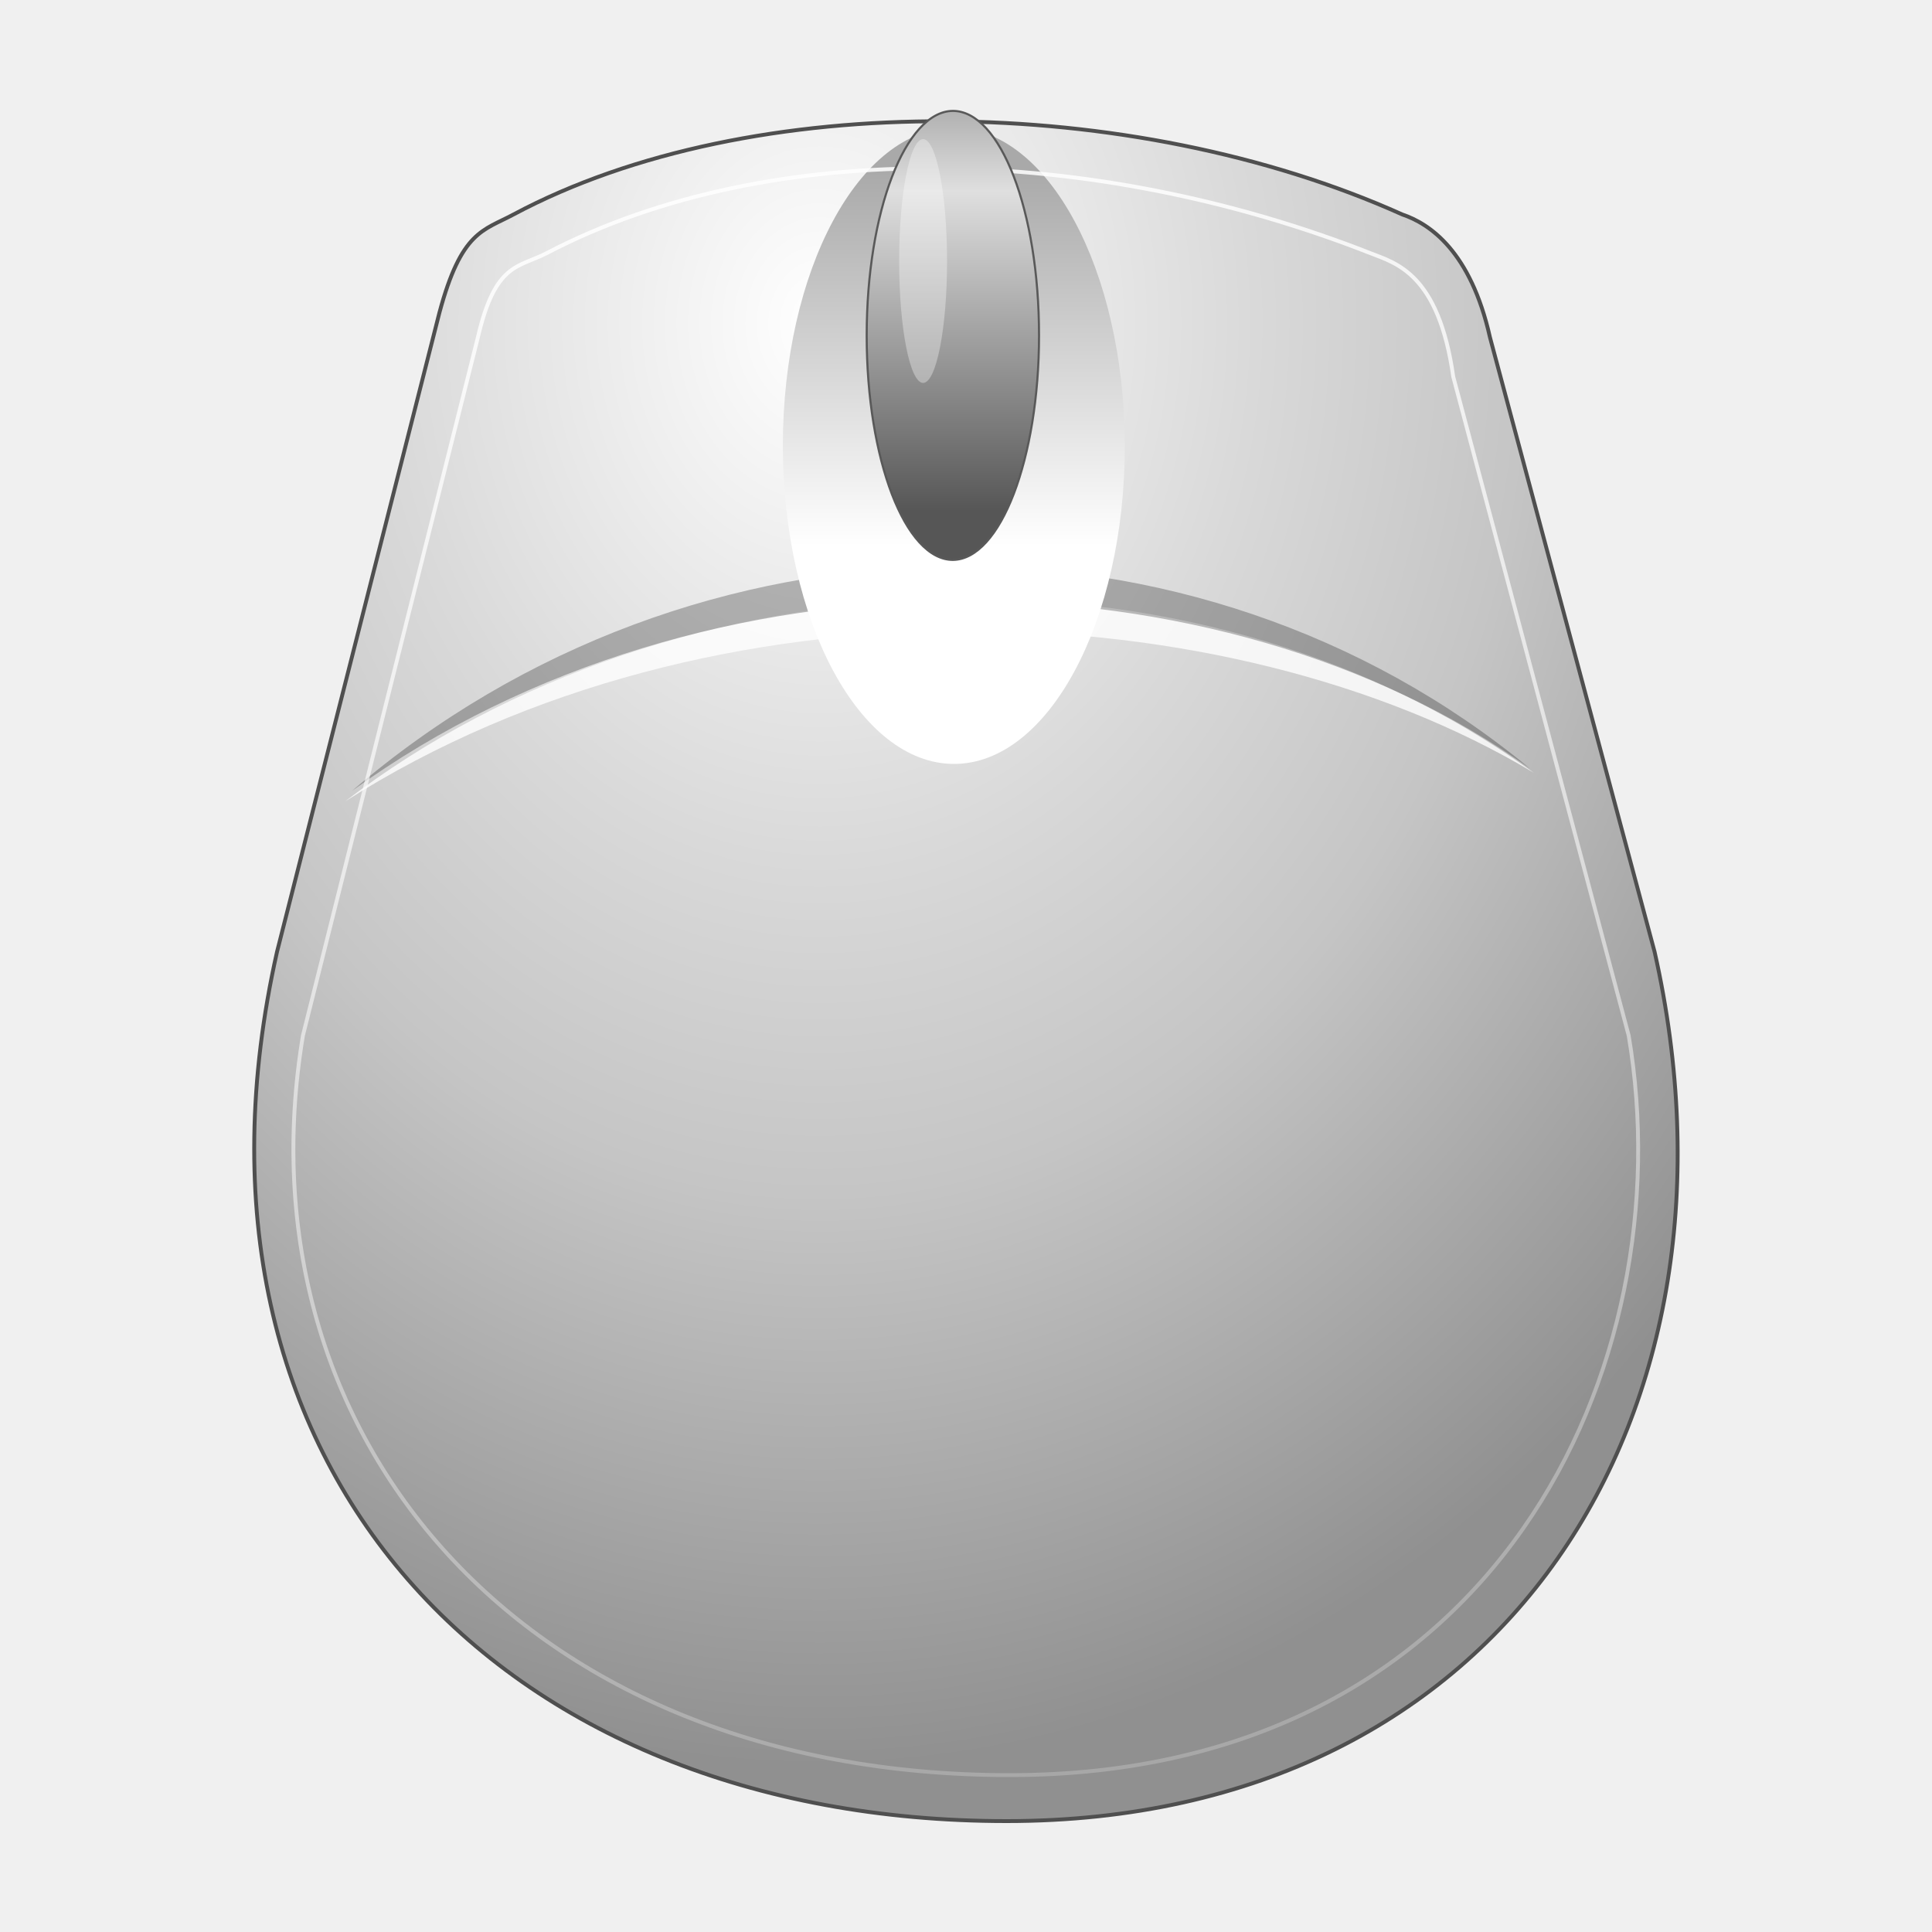
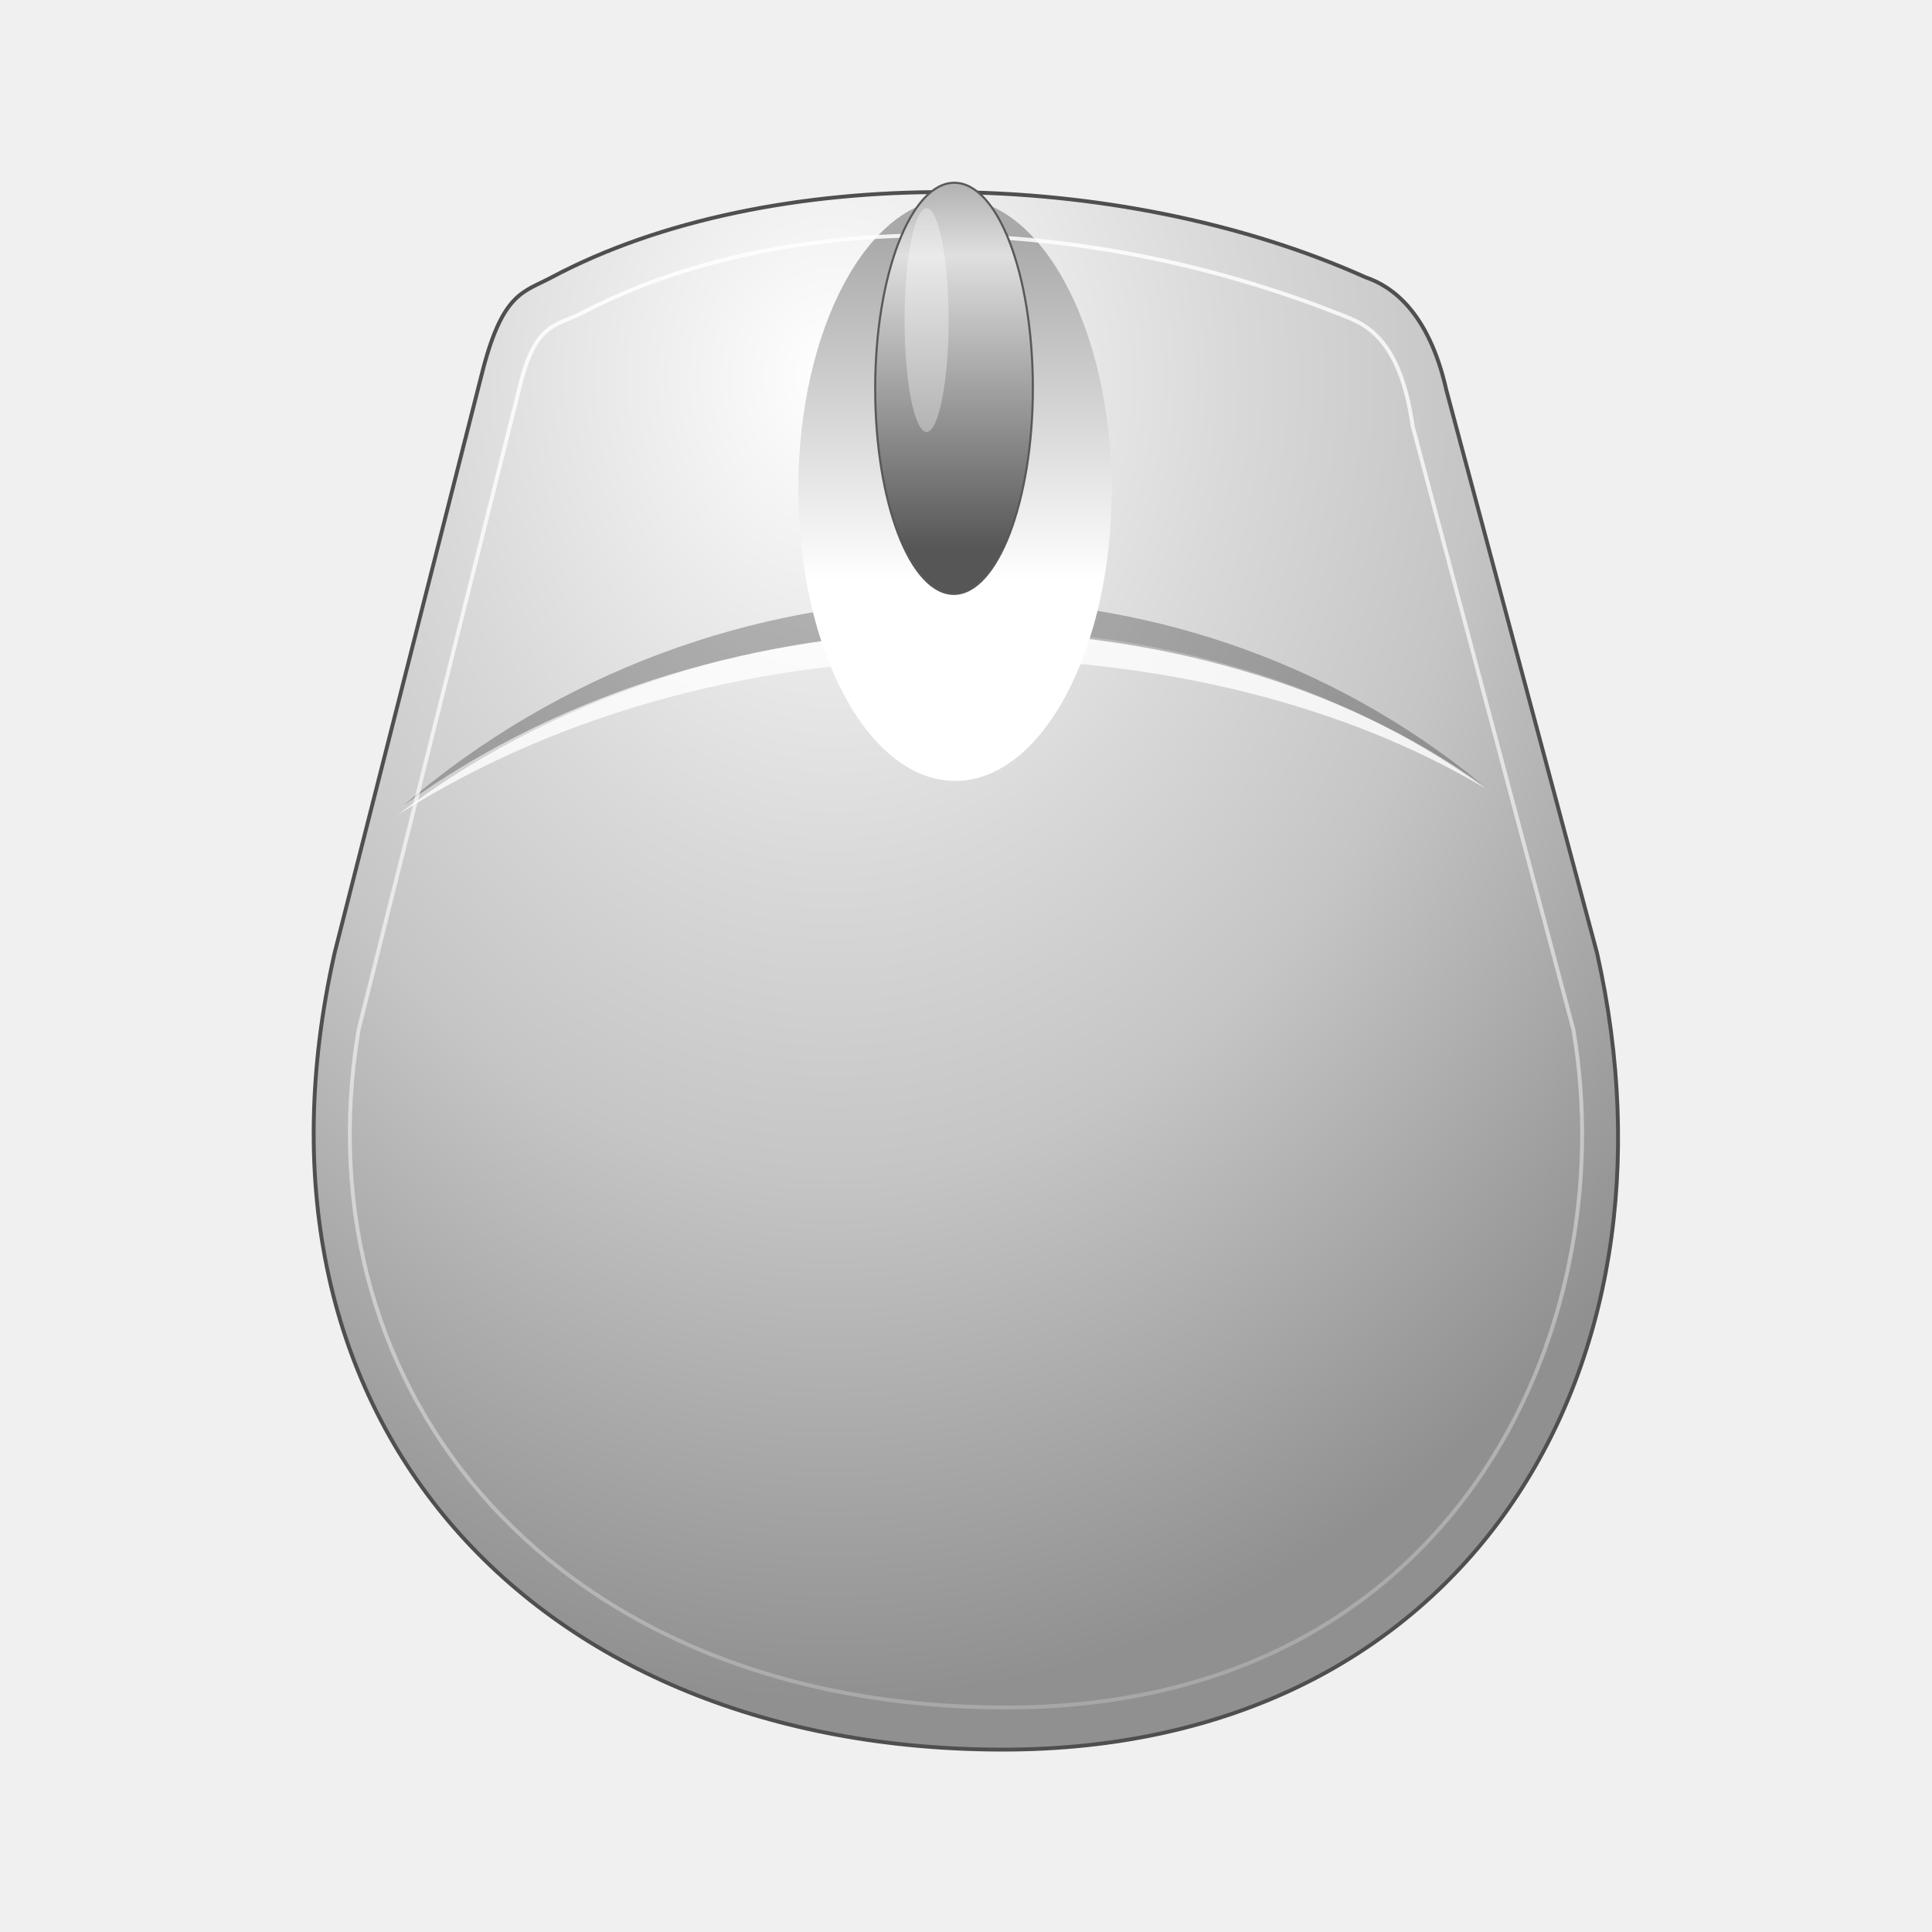
<svg xmlns="http://www.w3.org/2000/svg" id="icon-mouse" viewBox="0 0 500 500">
  <style type="text/css">
- 		.st0{fill-rule:evenodd;clip-rule:evenodd;fill:url(#path11595_1_);stroke:#4F4F4F;stroke-width:1;}
+ 		.st0{fill-rule:evenodd;clip-rule:evenodd;fill:url(#path11595_1_);stroke:#4F4F4F;}
		.st1{fill-rule:evenodd;clip-rule:evenodd;fill:#FFFFFF;fill-opacity:0.797;}
		.st2{fill-rule:evenodd;clip-rule:evenodd;fill-opacity:0.26;}
		.st3{fill-rule:evenodd;clip-rule:evenodd;fill:url(#path11617_1_);}
- 		.st4{fill:none;stroke:url(#path11633_1_);stroke-width:1;}
+ 		.st4{fill:none;stroke:url(#path11633_1_);}
		.st5{fill-rule:evenodd;clip-rule:evenodd;fill:url(#path11619_1_);stroke:#595959;stroke-width:0.545;}
		.st6{fill-rule:evenodd;clip-rule:evenodd;fill:#FFFFFF;fill-opacity:0.333;}
	</style>
  <g id="layer1">
-     <radialGradient id="path11595_1_" cx="97.266" cy="539.528" r="162.046" gradientTransform="matrix(1.8664 0 0 -2.3051 30.6589 1327.409)" gradientUnits="userSpaceOnUse">
+     <radialGradient id="path11595_1_" cx="73.428" cy="176.409" r="148.49" gradientTransform="matrix(1.8664 0 0 2.3051 78.3109 -308.991)" gradientUnits="userSpaceOnUse">
      <stop offset="0" style="stop-color:#FFFFFF" />
      <stop offset="0.373" style="stop-color:#D9D9D9" />
      <stop offset="0.603" style="stop-color:#C5C5C5" />
      <stop offset="1" style="stop-color:#909090" />
    </radialGradient>
-     <linearGradient id="path11617_1_" gradientUnits="userSpaceOnUse" x1="135.575" y1="445.292" x2="135.575" y2="514.239" gradientTransform="matrix(1.6663 0 0 -1.4178 20.9425 772.669)">
+     <path id="path11595" class="st0" d="M86.6,246.6c-27.5,122.1,52.6,206.2,173,206.2c119,0,178.2-97.3,153.7-206.2l-39-145.7    C369.7,80.5,360,74,353.5,71.8c-64.1-28.8-154.3-30.1-210.8,0c-7.1,3.8-12.4,3.8-17.6,23.4L86.6,246.6z" />
+     <g id="g11960" transform="matrix(0.840529,0,0,1,4.170553,1)">
+       <path id="path11948" class="st1" d="M117.3,210c92.2-59.4,238.3-66.2,335.4-6.8C366.5,159.7,220.8,154.5,117.3,210z" />
+       <path id="path11615" class="st2" d="M119.2,207.5c96.7-69.7,238.3-70.7,332.4-5.3C364.5,149.9,219.3,146.6,119.2,207.5z" />
+     </g>
+     <linearGradient id="path11617_1_" gradientUnits="userSpaceOnUse" x1="113.739" y1="310.391" x2="113.739" y2="247.211" gradientTransform="matrix(1.6663 0 0 1.4178 57.589 -289.6476)">
      <stop offset="0" style="stop-color:#FFFFFF" />
      <stop offset="1" style="stop-color:#A9A9A9" />
    </linearGradient>
-     <linearGradient id="path11633_1_" gradientUnits="userSpaceOnUse" x1="299.618" y1="550.189" x2="361.45" y2="-91.542" gradientTransform="matrix(0.7714 0 0 -1 -6.7238 503)">
+     <path id="path11617" class="st3" d="M287.7,126.7c0,41.6-18.1,75.4-40.5,75.4c-22.4,0-40.5-33.7-40.6-75.3v-0.1    c0-41.6,18.1-75.4,40.5-75.4S287.6,85,287.7,126.7C287.7,126.6,287.7,126.6,287.7,126.7z" />
+     <linearGradient id="path11633_1_" gradientUnits="userSpaceOnUse" x1="318.616" y1="266.619" x2="375.288" y2="854.795" gradientTransform="matrix(0.7714 0 0 1 -19.2968 -289)">
      <stop offset="0" style="stop-color:#FFFFFF" />
      <stop offset="1" style="stop-color:#FFFFFF;stop-opacity:0" />
    </linearGradient>
-     <linearGradient id="path11619_1_" gradientUnits="userSpaceOnUse" x1="298.973" y1="476.026" x2="298.973" y2="372.343" gradientTransform="matrix(0.8405 0 0 -1 -4.6853 504.7425)">
+     <path id="path11633" class="st4" d="M92.8,266.5c-15.8,94.8,52,175.4,167.6,175.4c115.7,0,160-97.4,146.8-175.4l-41.6-156.2    c-3.5-24.6-13.7-26.9-19.7-29.3c-65.5-25.7-141.9-27.9-195.3,0c-6.7,3.5-12.2,2.2-16.3,19.9L92.8,266.5z" />
+     <linearGradient id="path11619_1_" gradientUnits="userSpaceOnUse" x1="309.745" y1="334.47" x2="309.745" y2="429.48" gradientTransform="matrix(0.8405 0 0 1 -13.4578 -287.2575)">
      <stop offset="0" style="stop-color:#B1B1B1" />
      <stop offset="0.2" style="stop-color:#DFDFDF" />
      <stop offset="1" style="stop-color:#565656" />
    </linearGradient>
-     <path id="path11595" class="st0" d="M71.7,246.3c-30,133.3,57.4,225,188.8,225c129.9,0,194.5-106.2,167.7-225l-42.6-159    c-5-22.3-15.6-29.4-22.7-31.8c-69.9-31.4-168.4-32.9-230,0c-7.8,4.2-13.5,4.2-19.2,25.5L71.7,246.3z" />
-     <g id="g11960" transform="matrix(0.840529,0,0,1,4.170553,1)">
-       <path id="path11948" class="st1" d="M101.3,206.4c100.6-64.8,260-72.2,366-7.4C373.3,151.6,214.3,145.9,101.3,206.4z" />
-       <path id="path11615" class="st2" d="M103.4,203.7c105.5-76.1,260-77.1,362.7-5.8C371.1,140.8,212.6,137.3,103.4,203.7z" />
-     </g>
-     <path id="path11617" class="st3" d="M291.1,115.4c0,45.4-19.8,82.3-44.2,82.3c-24.4,0-44.2-36.8-44.3-82.2c0,0,0-0.1,0-0.1    c0-45.4,19.8-82.3,44.2-82.3c24.4,0,44.2,36.8,44.3,82.2C291.1,115.3,291.1,115.3,291.1,115.4z" />
-     <path id="path11633" class="st4" d="M78.4,268c-17.2,103.4,56.7,191.4,182.9,191.4c126.3,0,174.6-106.3,160.2-191.4L376.1,97.5    c-3.8-26.8-14.9-29.4-21.5-32c-71.5-28.1-154.9-30.4-213.1,0c-7.3,3.8-13.3,2.4-17.8,21.7L78.4,268z" />
-     <path id="path11619" class="st5" d="M268.9,86.8c0,32-10,58-22.3,58.1c-12.3,0-22.3-25.9-22.3-58c0,0,0-0.1,0-0.1    c0-32,10-58,22.3-58.1C258.9,28.7,268.9,54.6,268.9,86.8C268.9,86.7,268.9,86.7,268.9,86.8z" />
-     <path id="path11631" class="st6" d="M245.1,67.6c0,17.4-2.8,31.5-6.2,31.5s-6.2-14.1-6.2-31.5c0,0,0,0,0-0.1    c0-17.4,2.8-31.5,6.2-31.5S245.1,50.2,245.1,67.6C245.1,67.6,245.1,67.6,245.1,67.6z" />
+     <path id="path11619" class="st5" d="M267.3,100.5c0,29.3-9.2,53.1-20.4,53.2c-11.3,0-20.4-23.7-20.4-53.1v-0.1    c0-29.3,9.2-53.1,20.4-53.2C258.2,47.2,267.3,70.9,267.3,100.5C267.3,100.4,267.3,100.4,267.3,100.5z" />
+     <path id="path11631" class="st6" d="M245.5,82.9c0,15.9-2.6,28.9-5.7,28.9c-3.1,0-5.7-12.9-5.7-28.9c0,0,0,0,0-0.1    c0-15.9,2.6-28.9,5.7-28.9C242.9,53.9,245.5,66.9,245.5,82.9L245.5,82.9z" />
  </g>
</svg>
